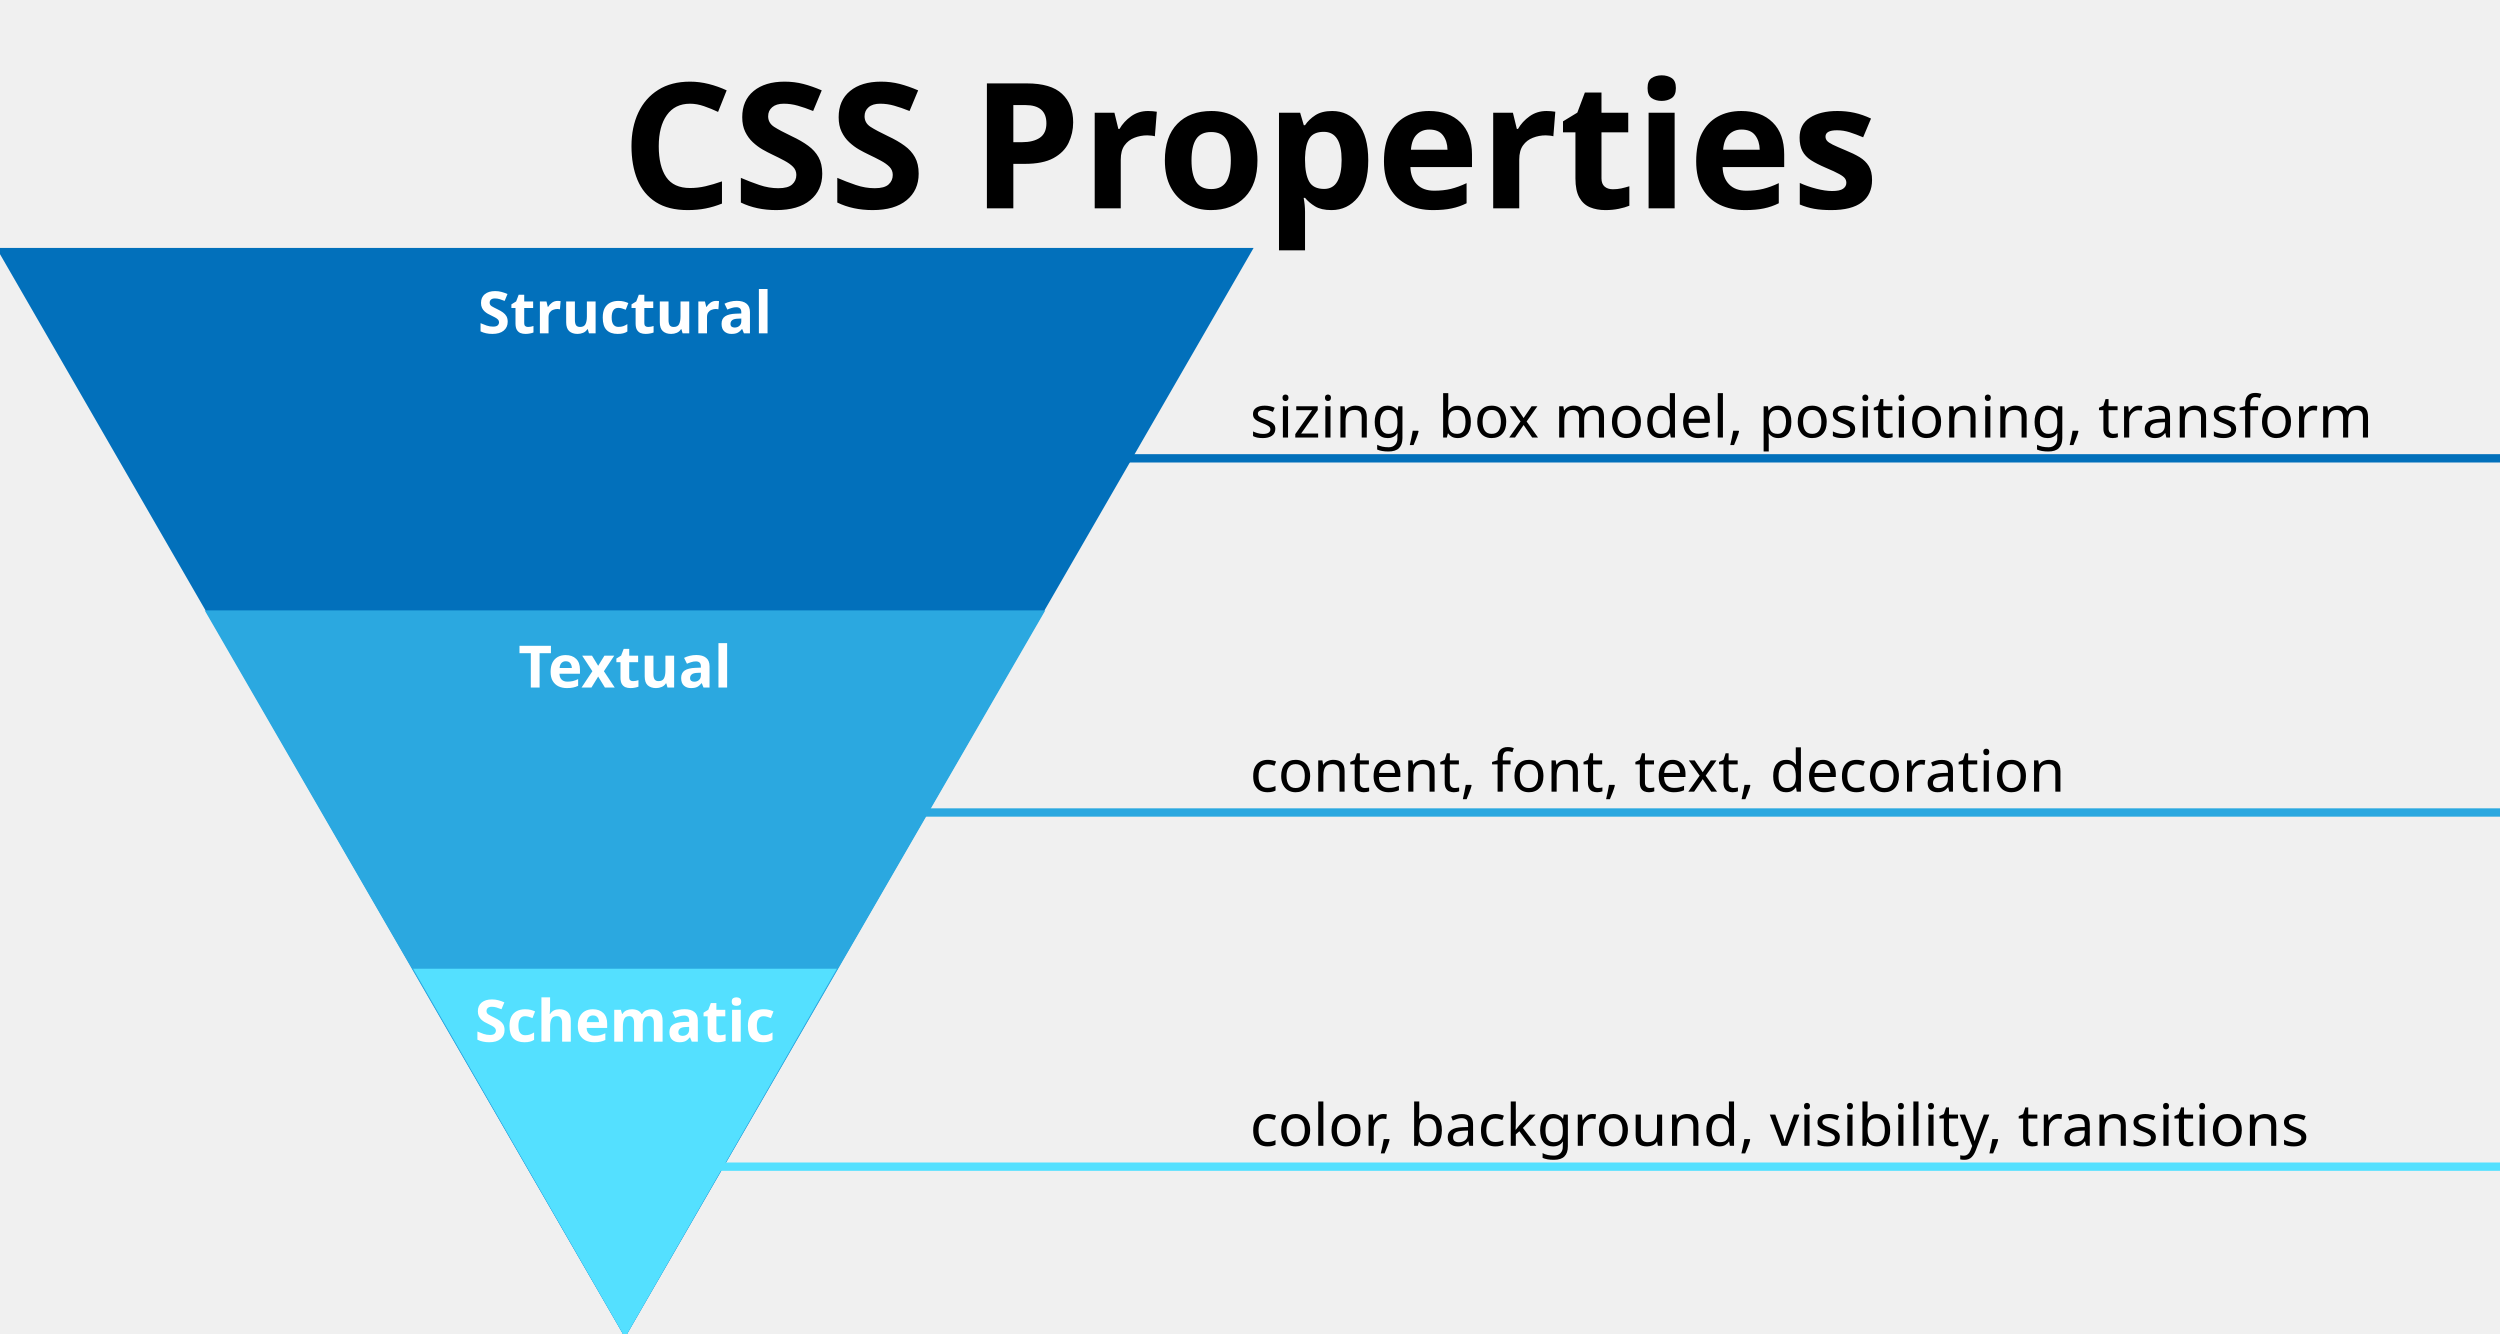
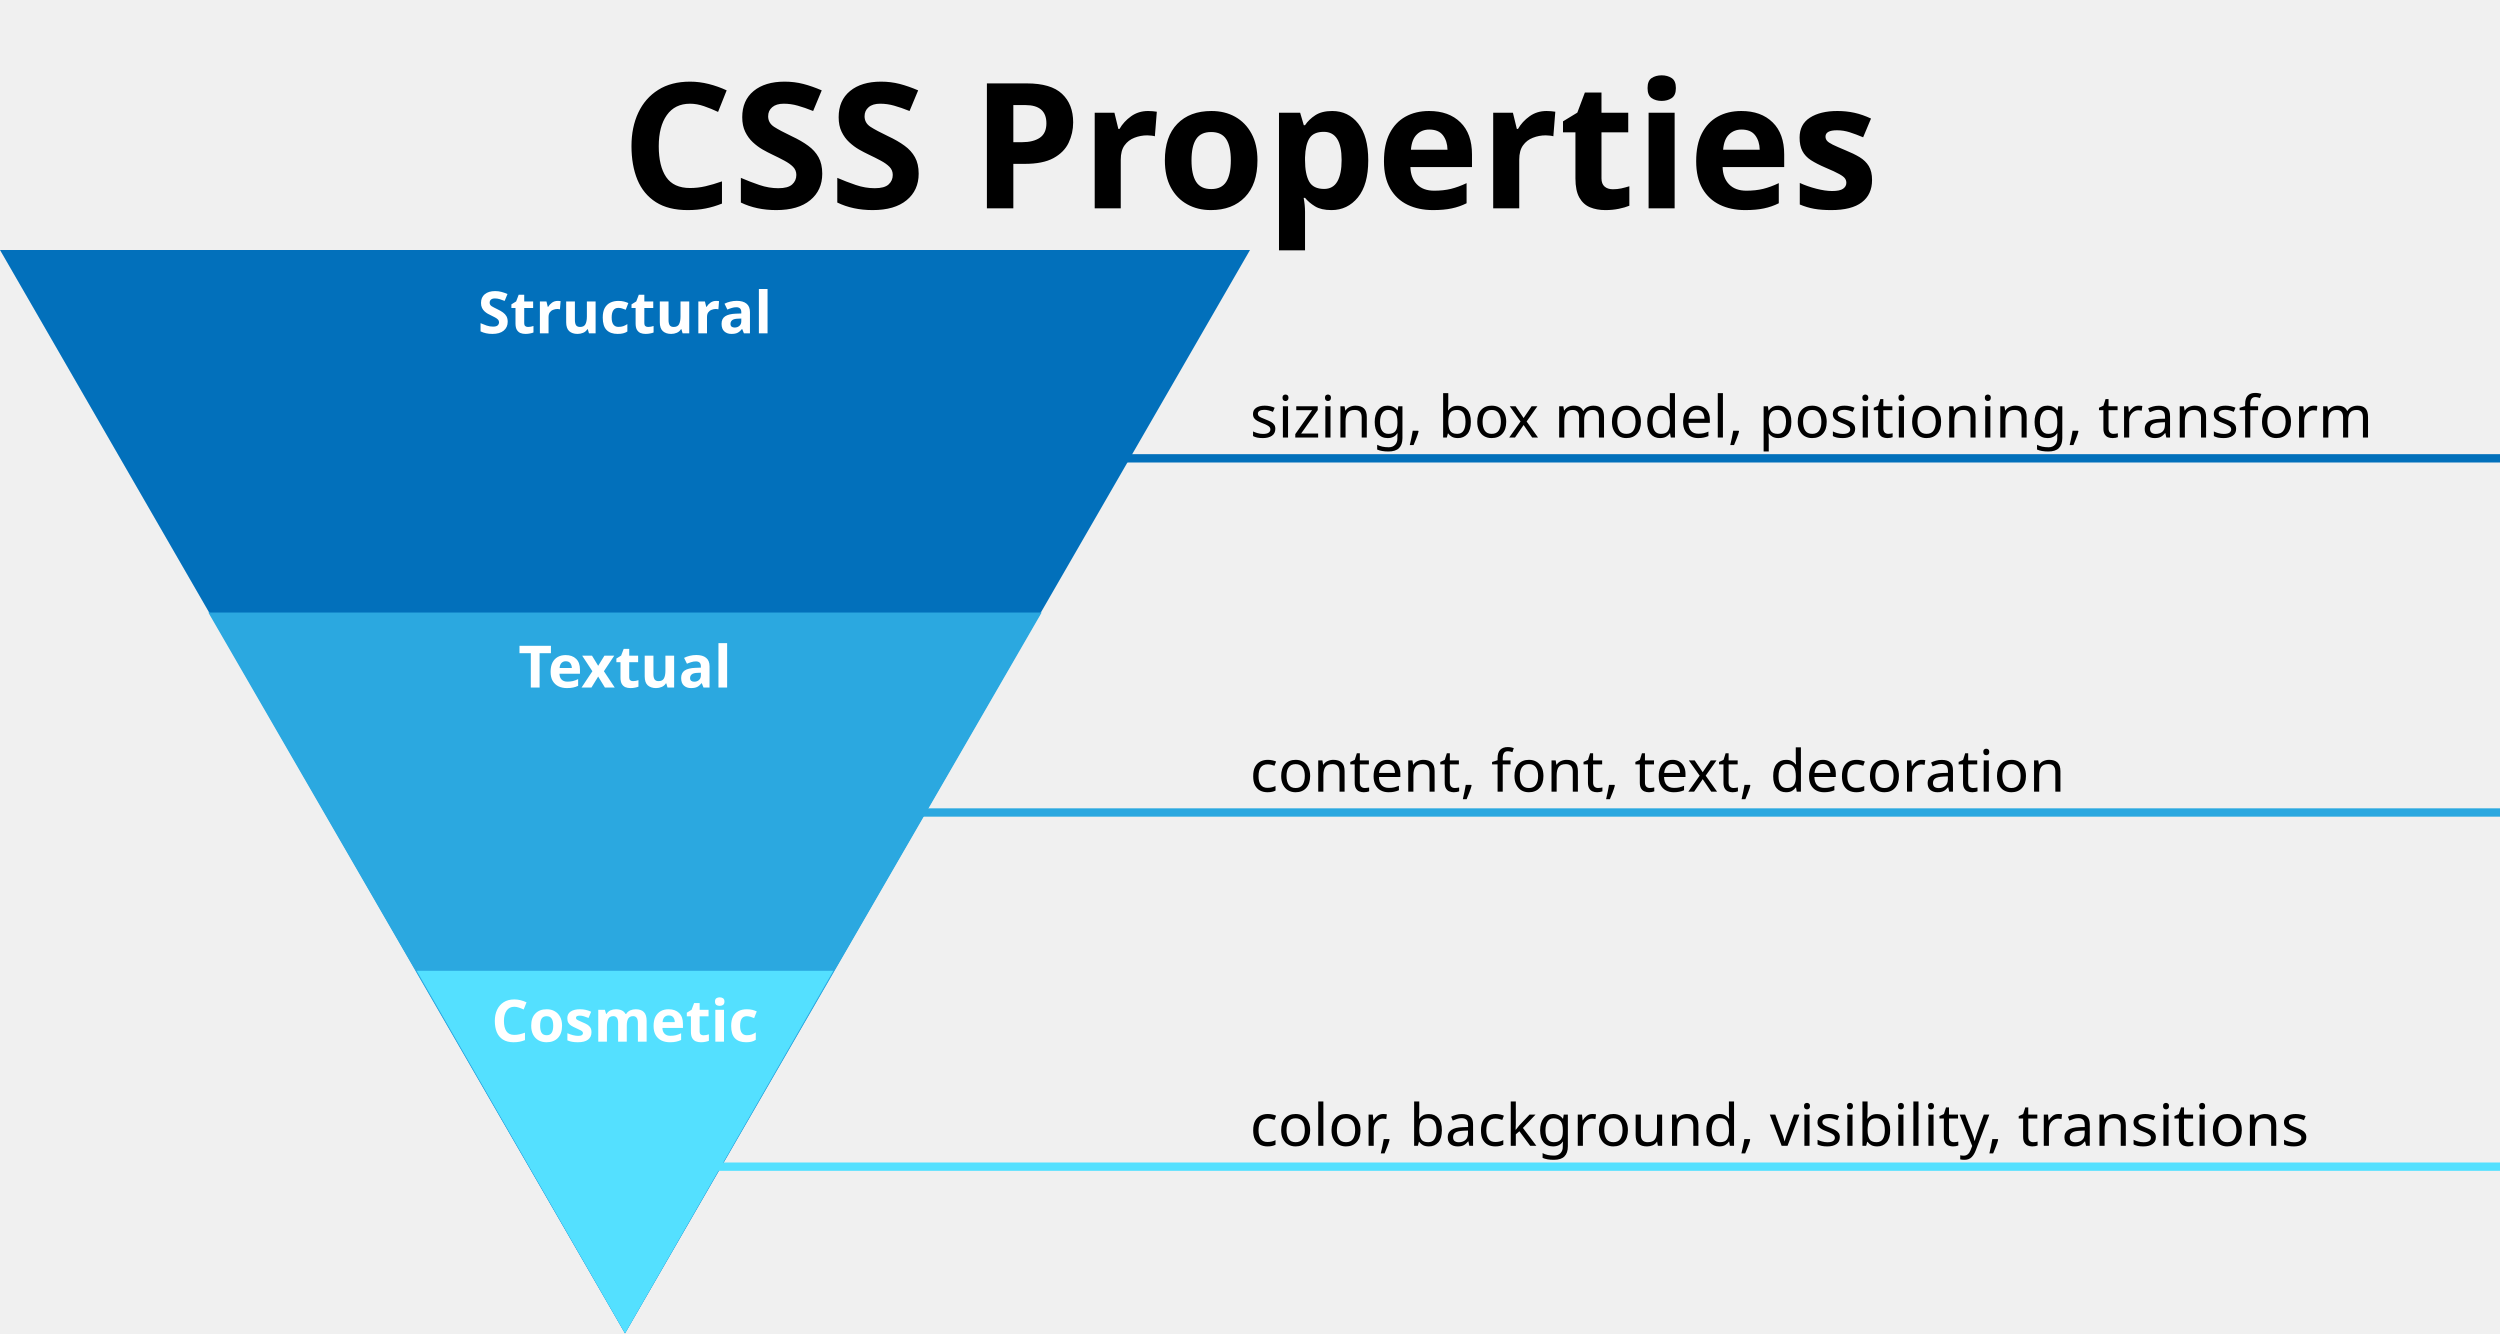
<svg xmlns="http://www.w3.org/2000/svg" width="600" height="320">
  <style>
-     line {
-       stroke-width: 2px;
-     }
-     text {
+     svg {
      font-size: 14px;
      font-family: sans-serif;
+       stroke-width: 0;
    }
-     text.heading {
+     .heading {
      font-size: 42px;
      font-weight: bold;
      text-anchor: middle;
+     }
+     .categories {
+       font-weight: bold;
+       text-anchor: middle;
+       fill: #fff;
+     }
+     .lines {
+       stroke-width: 2px;
    }
    .tier1 {
      fill:   #0270bb;
      stroke: #0270bb;
    }
    .tier2 {
      fill:   #2ba8e0;
      stroke: #2ba8e0;
    }
    .tier3 {
      fill:   #54e0ff;
      stroke: #54e0ff;
    }
-     .categories text {
-       font-weight: bold;
-       text-anchor: middle;
-       fill: #fff;
-     }
-     .examples text {
-       stroke-width: 0px;
-       fill: #000;
-     }
  </style>
  <text class="heading" x="300" y="50">CSS Properties</text>
  <g transform="translate(0,60)">
    <g class="triangle" transform="scale(1,1)">
-       <polygon class="tier1" points="  0,  0    300,  0    150,260" />
-       <polygon class="tier2" points=" 50, 87    250, 87    150,260" />
-       <polygon class="tier3" points="100,173    200,173    150,260" />
+       <polygon data-tier="1" class="tier1" points="  0,  0    300,  0    150,260" />
+       <polygon data-tier="2" class="tier2" points=" 50, 87    250, 87    150,260" />
+       <polygon data-tier="3" class="tier3" points="100,173    200,173    150,260" />
    </g>
    <g class="categories" transform="translate(150,20)">
-       <text x="0" y="0">Structural</text>
-       <text x="0" y="85">Textual</text>
-       <text x="0" y="170">Schematic</text>
+       <text data-tier="1" x="0" y="0">Structural</text>
+       <text data-tier="2" x="0" y="85">Textual</text>
+       <text data-tier="3" x="0" y="170">Cosmetic</text>
    </g>
    <g class="lines" transform="translate(150) scale(450,1)">
-       <line class="tier1" x1="0" y1="50" x2="1" y2="50" />
-       <line class="tier2" x1="0" y1="135" x2="1" y2="135" />
-       <line class="tier3" x1="0" y1="220" x2="1" y2="220" />
+       <line data-tier="1" class="tier1" x1="0" y1="50" x2="1" y2="50" />
+       <line data-tier="2" class="tier2" x1="0" y1="135" x2="1" y2="135" />
+       <line data-tier="3" class="tier3" x1="0" y1="220" x2="1" y2="220" />
    </g>
    <g class="examples" transform="translate(300)">
-       <text class="tier1" x="0" y="45">sizing, box model, positioning, transform</text>
-       <text class="tier2" x="0" y="130">content, font, text, decoration</text>
-       <text class="tier3" x="0" y="215">color, background, visibility, transitions</text>
+       <text data-tier="1" x="0" y="45">sizing, box model, positioning, transform</text>
+       <text data-tier="2" x="0" y="130">content, font, text, decoration</text>
+       <text data-tier="3" x="0" y="215">color, background, visibility, transitions</text>
    </g>
  </g>
</svg>
